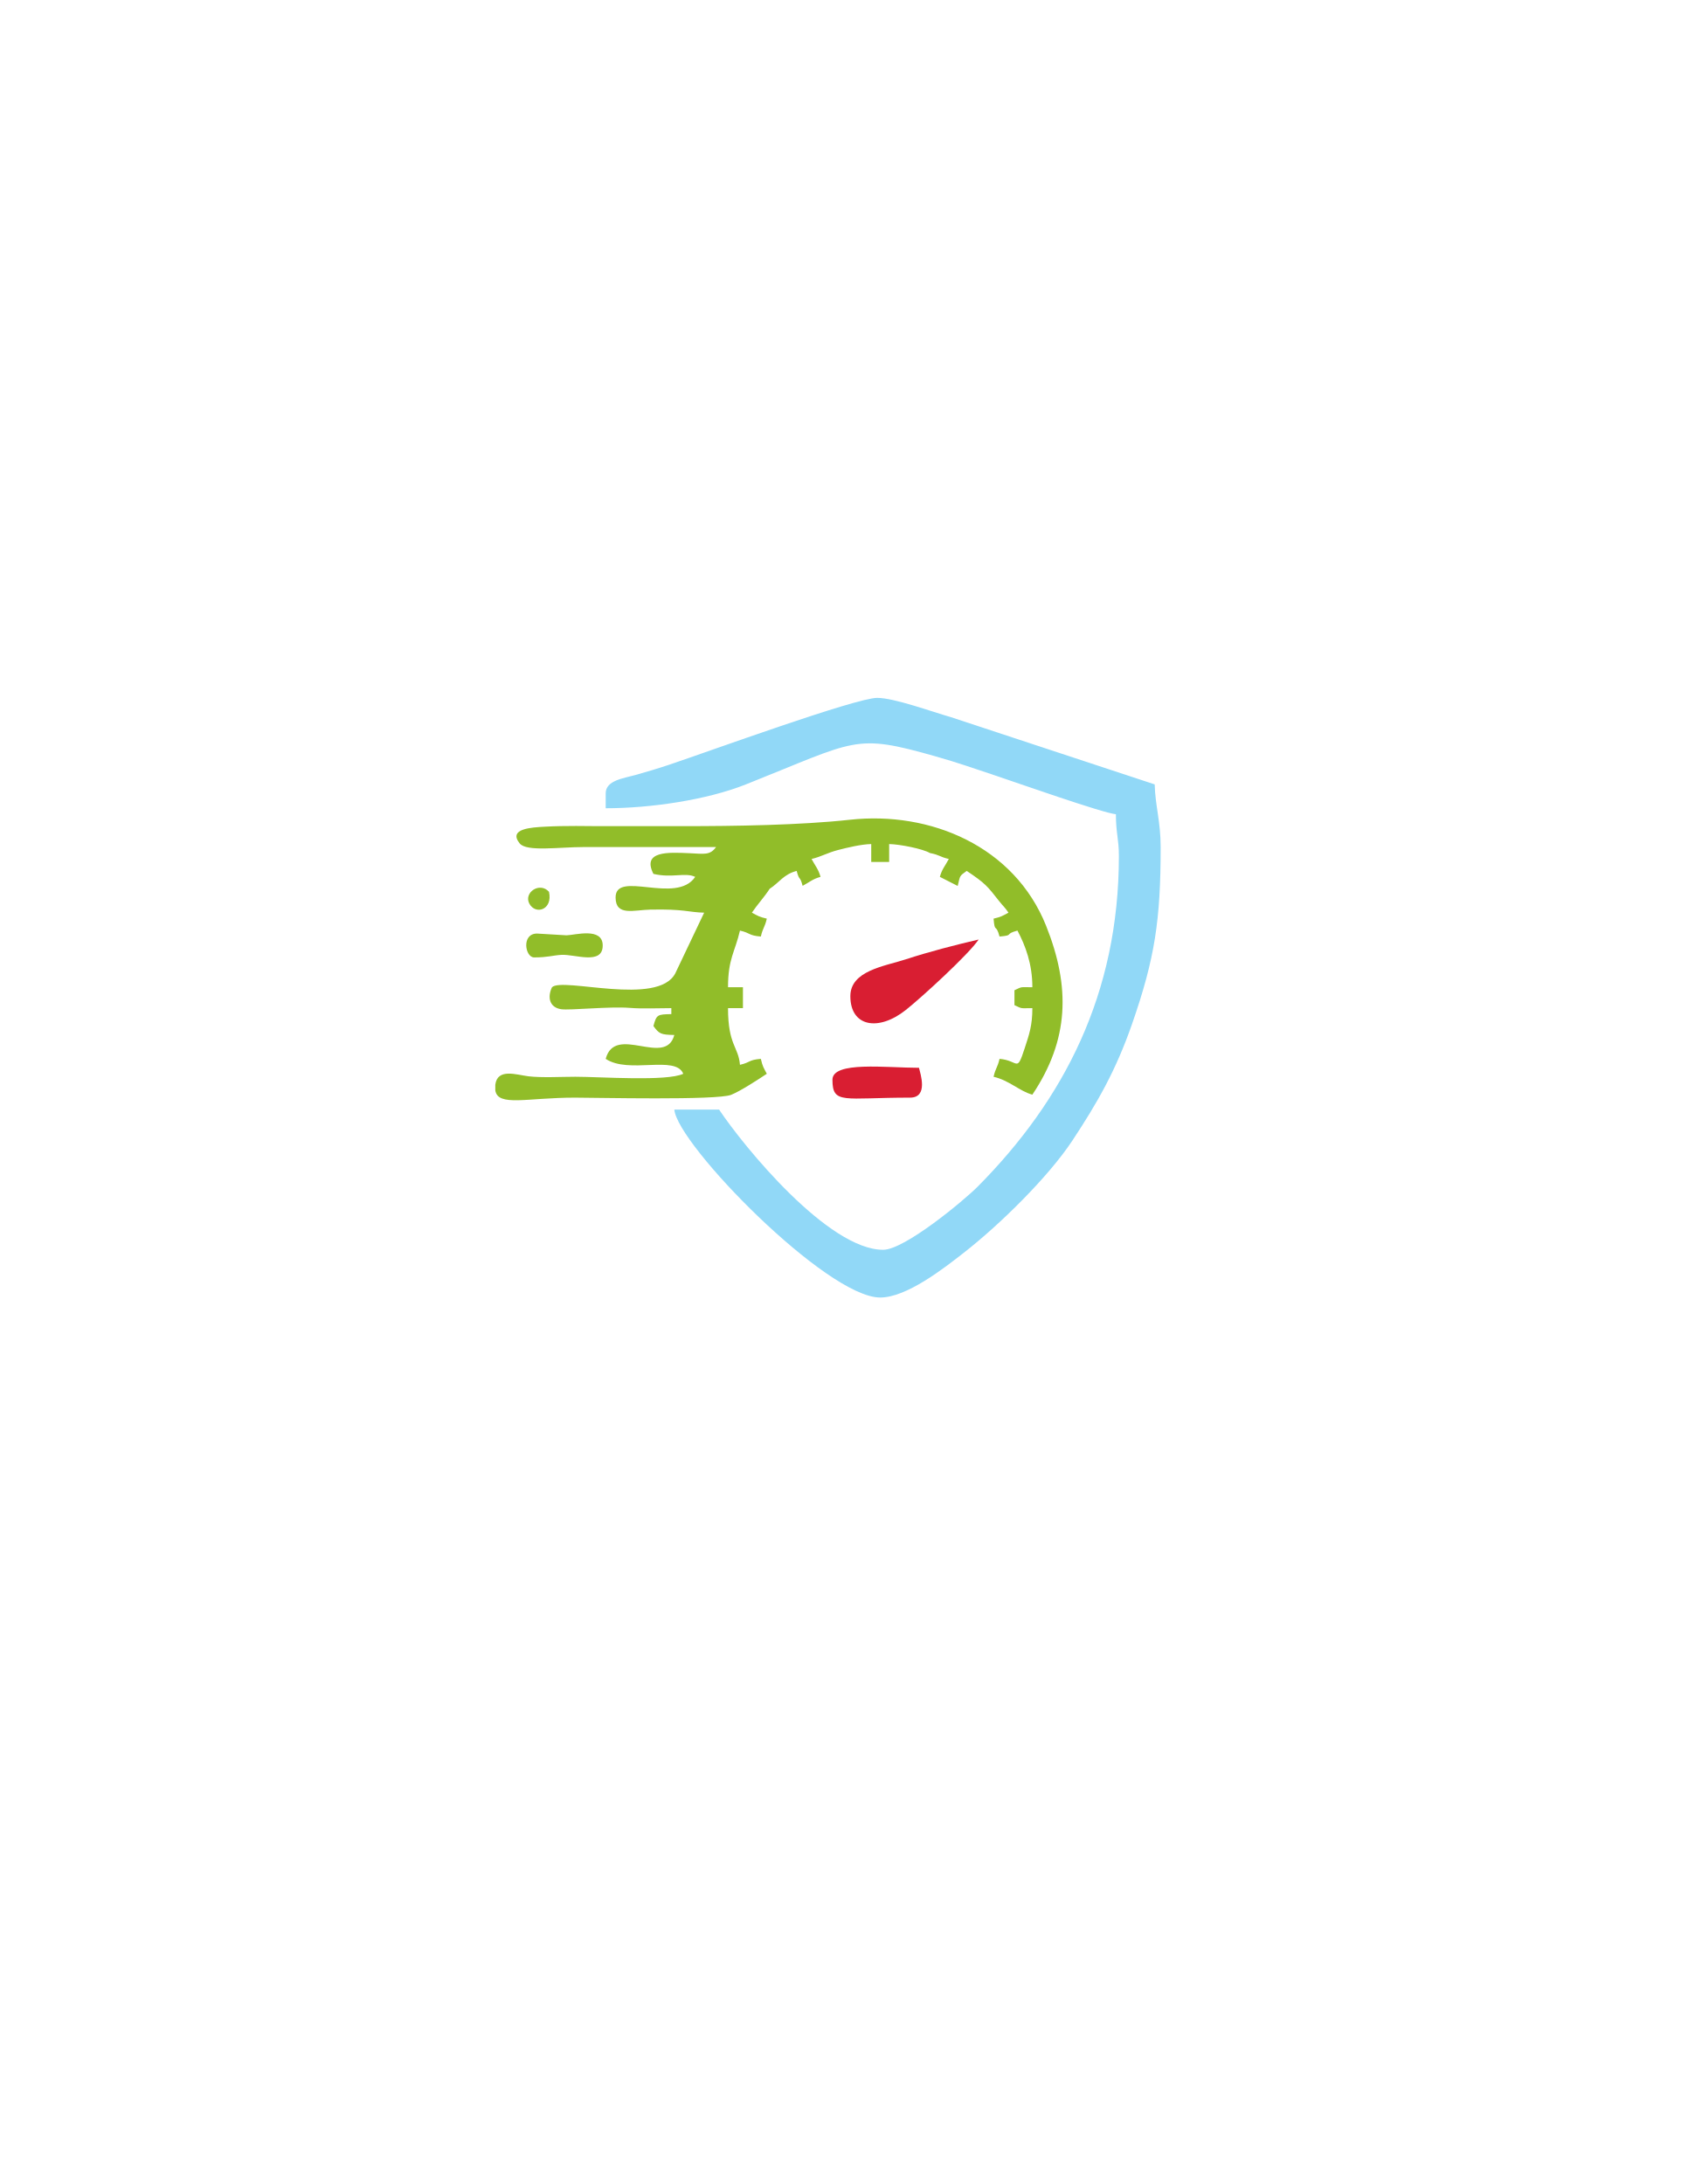
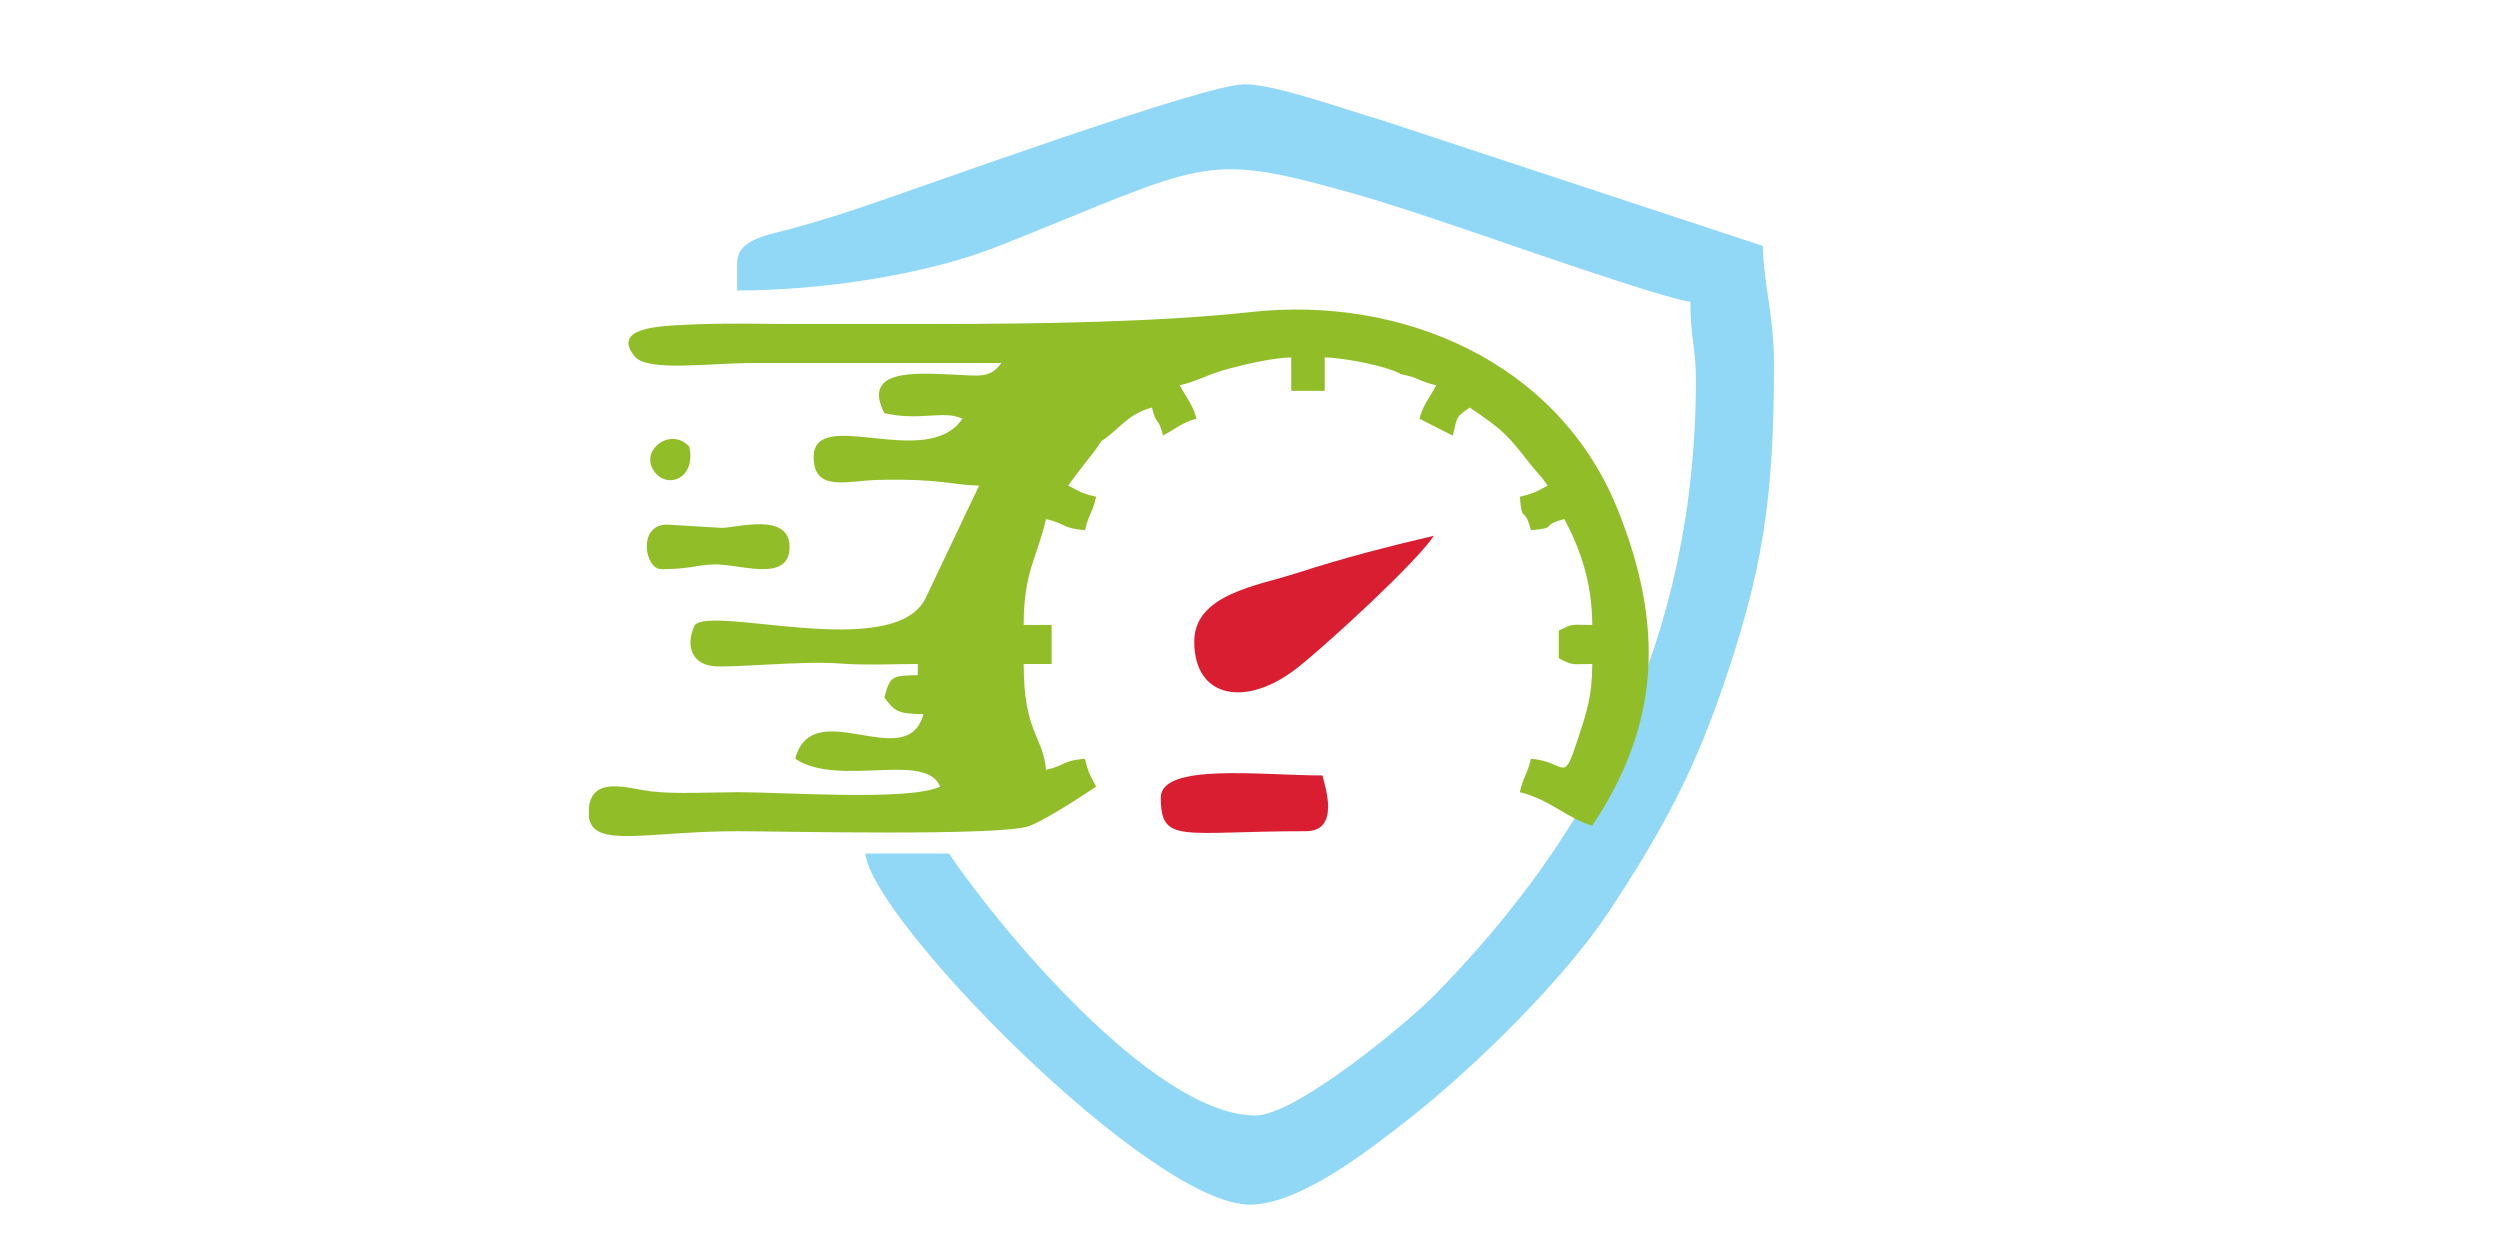
- <svg xmlns="http://www.w3.org/2000/svg" xml:space="preserve" width="2550px" height="3300px" version="1.1" style="shape-rendering:geometricPrecision; text-rendering:geometricPrecision; image-rendering:optimizeQuality; fill-rule:evenodd; clip-rule:evenodd" viewBox="0 0 255000 330000">
+ <svg xmlns="http://www.w3.org/2000/svg" xml:space="preserve" width="500px" height="250px" version="1.1" style="shape-rendering:geometricPrecision; text-rendering:geometricPrecision; image-rendering:optimizeQuality; fill-rule:evenodd; clip-rule:evenodd" viewBox="0 0 50000 25000">
  <defs>
    <style type="text/css">
   
    .fil1 {fill:#91BD29}
    .fil0 {fill:#91D8F7}
    .fil2 {fill:#D91E32}
   
  </style>
  </defs>
  <g id="Layer_x0020_1">
-     <path class="fil0" d="M91509 119873l0 2253c6692,0 15216,-1230 21186,-3606 16828,-6695 16309,-7726 28593,-4252 3439,973 6012,1890 9215,2957 2870,957 16136,5641 18089,5803 0,2889 450,3724 450,6311 0,20859 -8333,36842 -21298,49924 -2100,2119 -11076,9579 -14313,9579 -8285,0 -20984,-15499 -24793,-21187l-6762 0c440,5274 23035,28399 31104,28399 4002,0 9645,-4433 12624,-6759 5474,-4270 12794,-11479 16408,-16950 3770,-5712 6546,-10529 9007,-17588 3467,-9943 4334,-15769 4334,-26770 0,-3829 -831,-6342 -902,-9466l-30843 -10178c-2709,-769 -8530,-2896 -11079,-2896 -3234,0 -25534,8126 -31384,10088 -1870,627 -3446,1085 -5184,1578 -1712,485 -4452,786 -4452,2760l0 0 0 0z" />
-     <path class="fil1" d="M88224 127987l19962 0c-933,1274 -1747,1032 -4055,930 -3106,-135 -7200,-384 -5411,3127 2847,664 4808,-271 6312,450 -2853,4260 -12075,-1112 -12028,3146 32,2827 2738,1856 5242,1802 5142,-113 5766,409 8138,461l-4360 9165c-2616,5050 -17050,527 -18629,2105 -706,1472 -417,3052 1389,3319 1304,193 7346,-446 10338,-203 1936,158 4319,40 6303,40l0 902c-2095,46 -2237,55 -2705,1803 873,1191 1128,1307 3156,1352 -1316,4931 -8945,-1724 -10367,3606 3496,2341 10558,-621 11720,2254 -2474,1186 -12537,451 -16304,451 -2094,0 -5084,170 -7075,-69 -1839,-223 -4691,-1273 -5020,1273l0 857c397,2500 4790,1094 12037,1094 3165,0 21455,429 23598,-427 1401,-559 4123,-2335 5385,-3179 -491,-930 -626,-1068 -902,-2254 -1894,158 -1485,513 -3154,901 -231,-2767 -1804,-2958 -1804,-8564l2254 0 0 -3156 -2254 0c0,-4303 1043,-5300 1804,-8564 1669,388 1260,744 3154,901 327,-1400 576,-1305 902,-2704 -1185,-277 -1325,-410 -2254,-903 797,-1191 1923,-2416 2685,-3606 1487,-966 2071,-2169 4077,-2704 446,1671 455,582 902,2254 1071,-567 1536,-1040 2705,-1353 -313,-1167 -786,-1632 -1353,-2704 1483,-346 2366,-938 4044,-1366 1323,-338 3418,-854 4971,-888l0 2705 2706 0 0 -2705c1666,37 5104,724 6154,1352 1602,321 1377,556 2861,902 -567,1072 -1041,1537 -1353,2704l2695 1371c392,-1659 259,-1464 1362,-2272 2835,1898 3090,2269 4901,4566 620,787 852,913 1411,1744 -929,493 -1069,626 -2255,903 193,2305 343,610 902,2704 2306,-192 610,-342 2705,-901 1214,2295 2254,5051 2254,8564 -1832,0 -1452,-150 -2705,452l0 2253c1253,601 873,451 2705,451 0,2610 -472,3956 -1161,6064 -1239,3788 -869,1843 -3798,1599 -326,1399 -576,1306 -902,2705 2384,555 3949,2194 5861,2704 5554,-8294 5780,-16250 2075,-25516 -4808,-12031 -17498,-17351 -29639,-16022 -7500,822 -17413,968 -25177,968 -4291,0 -8583,0 -12873,0 -1295,0 -4907,-96 -8091,85 -1882,106 -5567,268 -3748,2527 1039,1289 5919,545 9707,545l0 -1 0 0zm-5281 6761c-1423,-1564 -3841,135 -2974,1782 926,1756 3583,964 2974,-1782zm-2253 9917c2078,0 2821,-311 4125,-387 2040,-119 6243,1594 6243,-1415 0,-2810 -4196,-1568 -5466,-1538l-4452 -266c-2398,0 -1809,3606 -450,3606l0 0z" />
-     <path class="fil2" d="M128472 150525c0,4634 4259,5361 8385,2076 2466,-1963 9509,-8416 10998,-10641 -3575,834 -7453,1832 -10988,2987 -3248,1059 -8395,1715 -8395,5578l0 0z" />
-     <path class="fil2" d="M125767 163148c0,3781 1702,2704 11721,2704 2809,0 1556,-3634 1352,-4508 -4945,0 -13073,-1042 -13073,1804l0 0z" />
+     <path class="fil0" d="M14744 5253l0 557c1655,0 3763,-304 5239,-892 4162,-1655 4034,-1910 7072,-1051 850,241 1486,467 2279,731 709,237 3990,1395 4473,1435 0,715 111,921 111,1561 0,5159 -2060,9111 -5267,12347 -519,524 -2739,2369 -3540,2369 -2048,0 -5189,-3833 -6131,-5240l-1672 0c109,1304 5697,7023 7692,7023 990,0 2385,-1096 3122,-1671 1354,-1056 3164,-2839 4058,-4192 932,-1413 1619,-2604 2227,-4350 858,-2459 1072,-3900 1072,-6620 0,-947 -205,-1569 -223,-2341l-7628 -2517c-670,-191 -2109,-717 -2739,-717 -800,0 -6315,2010 -7762,2495 -462,155 -852,269 -1282,390 -423,120 -1101,195 -1101,683l0 0 0 0 0 0z" />
+     <path class="fil1" d="M15091 7260l4937 0c-231,315 -432,255 -1003,230 -768,-34 -1780,-95 -1338,773 704,164 1189,-67 1561,111 -706,1054 -2986,-275 -2975,778 8,699 678,459 1297,446 1271,-28 1426,101 2012,114l-1078 2267c-647,1248 -4217,130 -4607,520 -175,364 -103,755 344,821 322,48 1816,-110 2556,-50 479,39 1068,10 1559,10l0 223c-518,11 -553,13 -669,446 216,294 279,323 781,334 -326,1219 -2213,-426 -2564,892 864,579 2611,-154 2898,557 -612,293 -3100,112 -4032,112 -518,0 -1257,42 -1750,-17 -454,-56 -1160,-315 -1241,314l0 212c98,619 1184,271 2977,271 782,0 5306,106 5836,-106 346,-138 1019,-577 1331,-786 -121,-230 -154,-264 -223,-557 -468,39 -367,127 -780,222 -57,-684 -446,-731 -446,-2117l558 0 0 -781 -558 0c0,-1064 258,-1311 446,-2118 413,96 312,184 780,223 81,-346 143,-323 223,-669 -293,-68 -327,-101 -557,-223 197,-295 475,-598 664,-892 368,-239 512,-536 1008,-669 110,414 113,144 223,558 265,-140 380,-257 669,-335 -77,-288 -194,-403 -334,-668 366,-86 585,-232 1000,-338 327,-84 845,-211 1229,-220l0 669 669 0 0 -669c412,9 1263,179 1522,334 396,80 341,138 708,224 -140,265 -258,380 -335,668l667 339c97,-410 64,-362 337,-562 701,470 764,562 1212,1130 153,194 210,225 348,431 -229,122 -264,155 -557,223 48,570 85,151 223,669 570,-48 151,-85 669,-223 300,568 557,1249 557,2118 -453,0 -359,-37 -669,112l0 557c310,149 216,112 669,112 0,645 -116,978 -287,1499 -306,937 -215,456 -939,396 -81,346 -143,323 -223,669 589,137 976,542 1449,668 1374,-2051 1430,-4018 514,-6310 -1190,-2975 -4328,-4291 -7330,-3962 -1855,203 -4307,239 -6227,239 -1061,0 -2123,0 -3183,0 -321,0 -1214,-24 -2001,21 -466,26 -1377,66 -927,625 257,319 1463,135 2400,135l0 0 0 0 0 0zm-1306 1672c-352,-387 -950,33 -735,440 229,435 886,239 735,-440zm-557 2452c514,0 698,-77 1020,-95 505,-30 1544,394 1544,-350 0,-695 -1038,-388 -1352,-381l-1101 -66c-593,0 -447,892 -111,892l0 0z" />
+     <path class="fil2" d="M23885 12833c0,1146 1053,1326 2074,514 610,-486 2351,-2081 2720,-2632 -884,207 -1843,453 -2718,739 -803,262 -2076,424 -2076,1379l0 0 0 0z" />
+     <path class="fil2" d="M23216 15955c0,935 421,669 2899,669 695,0 385,-899 334,-1115 -1223,0 -3233,-258 -3233,446l0 0z" />
  </g>
</svg>
